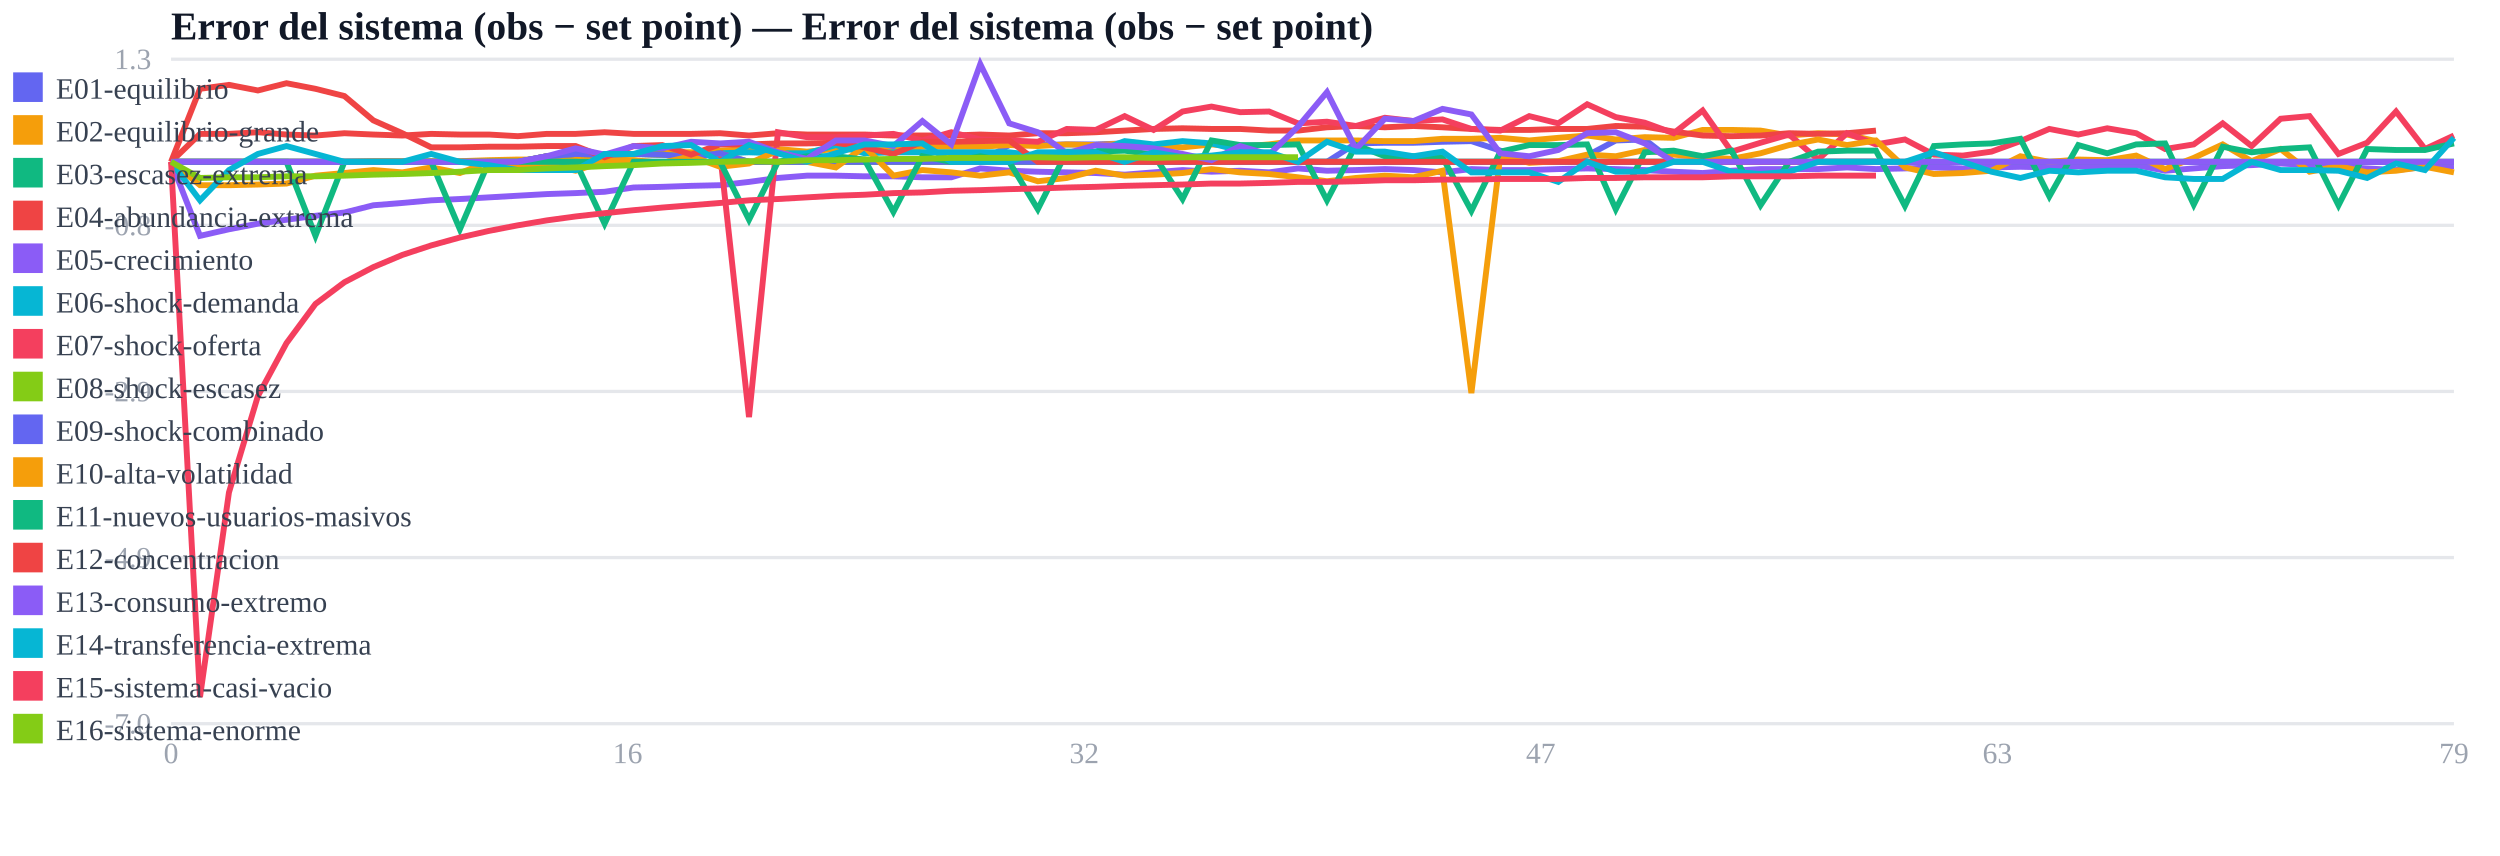
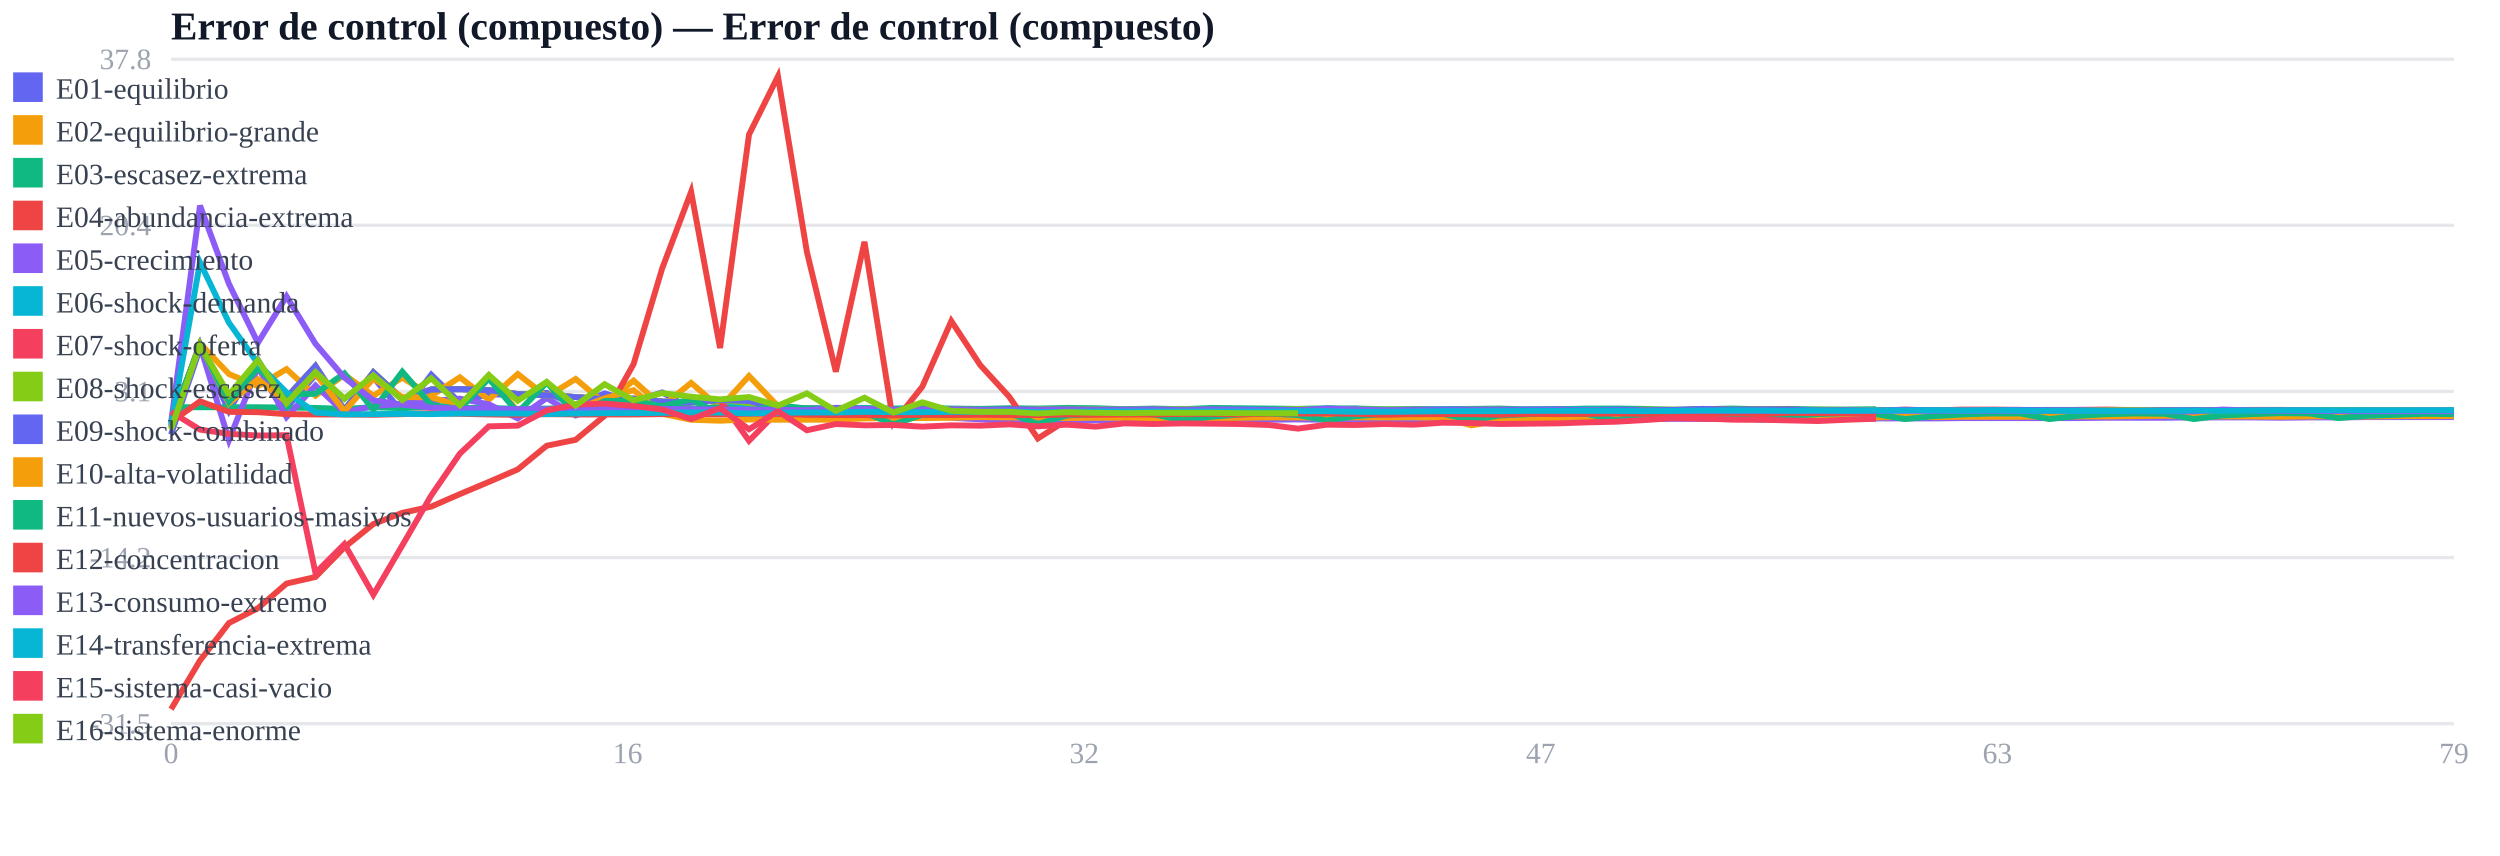
<svg xmlns="http://www.w3.org/2000/svg" width="760" height="260" viewBox="0 0 760 260">
-   <text x="52" y="12" font-size="12" font-weight="bold" fill="#111827">Error del sistema (obs − set point) — Error del sistema (obs − set point)</text>
+   <text x="52" y="12" font-size="12" font-weight="bold" fill="#111827">Error de control (compuesto) — Error de control (compuesto)</text>
  <line x1="52" y1="18.0" x2="746" y2="18.0" stroke="#e5e7eb" stroke-width="1" />
-   <text x="46" y="21.0" font-size="9" fill="#9ca3af" text-anchor="end">1.3</text>
+   <text x="46" y="21.0" font-size="9" fill="#9ca3af" text-anchor="end">37.8</text>
  <line x1="52" y1="68.5" x2="746" y2="68.5" stroke="#e5e7eb" stroke-width="1" />
-   <text x="46" y="71.5" font-size="9" fill="#9ca3af" text-anchor="end">-0.8</text>
+   <text x="46" y="71.5" font-size="9" fill="#9ca3af" text-anchor="end">20.4</text>
  <line x1="52" y1="119.0" x2="746" y2="119.0" stroke="#e5e7eb" stroke-width="1" />
-   <text x="46" y="122.0" font-size="9" fill="#9ca3af" text-anchor="end">-2.9</text>
+   <text x="46" y="122.0" font-size="9" fill="#9ca3af" text-anchor="end">3.1</text>
  <line x1="52" y1="169.5" x2="746" y2="169.5" stroke="#e5e7eb" stroke-width="1" />
-   <text x="46" y="172.5" font-size="9" fill="#9ca3af" text-anchor="end">-4.9</text>
+   <text x="46" y="172.5" font-size="9" fill="#9ca3af" text-anchor="end">-14.2</text>
  <line x1="52" y1="220.0" x2="746" y2="220.0" stroke="#e5e7eb" stroke-width="1" />
-   <text x="46" y="223.0" font-size="9" fill="#9ca3af" text-anchor="end">-7.0</text>
+   <text x="46" y="223.0" font-size="9" fill="#9ca3af" text-anchor="end">-31.5</text>
  <text x="52.0" y="232" font-size="9" fill="#9ca3af" text-anchor="middle">0</text>
  <text x="190.8" y="232" font-size="9" fill="#9ca3af" text-anchor="middle">16</text>
  <text x="329.6" y="232" font-size="9" fill="#9ca3af" text-anchor="middle">32</text>
  <text x="468.4" y="232" font-size="9" fill="#9ca3af" text-anchor="middle">47</text>
  <text x="607.2" y="232" font-size="9" fill="#9ca3af" text-anchor="middle">63</text>
  <text x="746.0" y="232" font-size="9" fill="#9ca3af" text-anchor="middle">79</text>
-   <polyline points="52.0,49.2 60.8,49.2 69.6,49.2 78.4,49.2 87.1,49.2 95.9,49.2 104.7,49.2 113.5,49.2 122.3,49.2 131.1,49.2 139.8,49.2 148.6,49.2 157.4,49.2 166.2,49.2 175.0,49.2 183.8,49.2 192.6,49.2 201.3,49.2 210.1,49.2 218.9,49.2 227.7,49.2 236.5,49.2 245.3,49.2 254.1,49.2 262.8,49.2 271.6,49.2 280.4,49.2 289.2,49.2 298.0,49.2 306.8,44.1 315.5,44.1 324.3,43.9 333.1,43.9 341.9,43.6 350.7,49.2 359.5,49.2 368.3,49.2 377.0,49.2 385.8,49.2 394.6,49.2 403.4,49.2 412.2,43.6 421.0,43.4 429.7,43.4 438.5,43.1 447.3,42.9 456.1,45.8 464.9,49.2 473.7,49.2 482.5,47.3 491.2,42.7 500.0,42.4 508.8,49.2 517.6,49.2 526.4,49.2 535.2,49.2 543.9,49.2 552.7,49.2 561.5,49.2 570.3,49.2" fill="none" stroke="#6366f1" stroke-width="1.8" />
-   <polyline points="52.0,49.2 60.8,49.2 69.6,49.2 78.4,49.2 87.1,49.2 95.9,49.2 104.7,49.2 113.5,49.0 122.3,49.0 131.1,49.0 139.8,49.0 148.6,48.7 157.4,48.5 166.2,48.5 175.0,48.3 183.8,47.5 192.6,47.0 201.3,46.3 210.1,46.3 218.9,45.8 227.7,45.3 236.5,45.3 245.3,46.1 254.1,45.3 262.8,45.6 271.6,45.6 280.4,44.6 289.2,44.6 298.0,44.6 306.8,44.1 315.5,44.4 324.3,43.9 333.1,44.1 341.9,43.6 350.7,44.1 359.5,44.8 368.3,43.9 377.0,44.6 385.8,43.9 394.6,42.7 403.4,42.7 412.2,42.7 421.0,42.9 429.7,42.9 438.5,42.2 447.3,42.2 456.1,41.9 464.9,42.7 473.7,41.9 482.5,41.2 491.2,42.4 500.0,41.7 508.8,41.9 517.6,39.5 526.4,39.5 535.2,39.7 543.9,41.2 552.7,40.5 561.5,40.9 570.3,42.9" fill="none" stroke="#f59e0b" stroke-width="1.8" />
-   <polyline points="52.0,49.2 60.8,49.2 69.6,49.2 78.4,49.2 87.1,49.2 95.9,49.2 104.7,49.2 113.5,49.2 122.3,49.2 131.1,49.2 139.8,49.2 148.6,49.2 157.4,49.2 166.2,49.2 175.0,49.2 183.8,49.2 192.6,49.2 201.3,49.2 210.1,49.2 218.9,49.2 227.7,49.2 236.5,49.2 245.3,49.2 254.1,49.2 262.8,49.2 271.6,49.2 280.4,49.2 289.2,49.2 298.0,49.2 306.8,49.2 315.5,49.2 324.3,49.2 333.1,49.2 341.9,49.2 350.7,49.2 359.5,49.2 368.3,49.2 377.0,49.2 385.8,49.2 394.6,49.2 403.4,49.2 412.2,49.2 421.0,49.2 429.7,49.2 438.5,49.2 447.3,49.2 456.1,49.2 464.9,49.2 473.7,49.2 482.5,49.2 491.2,49.2 500.0,49.2 508.8,49.2 517.6,49.2 526.4,49.2 535.2,49.2 543.9,49.2 552.7,49.2 561.5,49.2 570.3,49.2" fill="none" stroke="#10b981" stroke-width="1.8" />
-   <polyline points="52.0,49.2 60.8,40.7 69.6,40.7 78.4,40.2 87.1,40.9 95.9,41.2 104.7,40.5 113.5,40.9 122.3,41.2 131.1,40.7 139.8,40.9 148.6,40.9 157.4,41.4 166.2,40.7 175.0,40.7 183.8,40.2 192.6,40.7 201.3,40.7 210.1,40.7 218.9,40.5 227.7,41.2 236.5,40.5 245.3,40.9 254.1,40.9 262.8,40.9 271.6,41.2 280.4,41.2 289.2,41.2 298.0,40.9 306.8,41.2 315.5,40.5 324.3,40.5 333.1,40.2 341.9,39.7 350.7,39.2 359.5,39.0 368.3,39.2 377.0,39.2 385.8,39.7 394.6,39.7 403.4,38.7 412.2,38.3 421.0,38.7 429.7,38.3 438.5,38.7 447.3,39.2 456.1,39.5 464.9,39.5 473.7,39.2 482.5,39.2 491.2,38.3 500.0,38.5 508.8,40.0 517.6,41.2 526.4,41.4 535.2,41.2 543.9,40.5 552.7,40.7 561.5,40.5 570.3,39.7" fill="none" stroke="#ef4444" stroke-width="1.8" />
-   <polyline points="52.0,49.2 60.8,71.7 69.6,69.7 78.4,68.0 87.1,66.8 95.9,65.6 104.7,64.6 113.5,62.4 122.3,61.7 131.1,60.9 139.8,60.5 148.6,60.0 157.4,59.5 166.2,59.0 175.0,58.7 183.8,58.3 192.6,57.0 201.3,56.8 210.1,56.5 218.9,56.3 227.7,55.3 236.5,54.1 245.3,53.4 254.1,53.4 262.8,53.6 271.6,53.6 280.4,53.9 289.2,53.9 298.0,51.2 306.8,51.9 315.5,52.2 324.3,52.4 333.1,52.6 341.9,53.1 350.7,52.4 359.5,51.7 368.3,52.2 377.0,51.9 385.8,52.4 394.6,51.2 403.4,51.9 412.2,51.7 421.0,51.4 429.7,51.7 438.5,52.4 447.3,51.4 456.1,51.7 464.9,51.7 473.7,51.4 482.5,51.2 491.2,51.4 500.0,51.7 508.8,52.2 517.6,52.6 526.4,51.9 535.2,51.4 543.9,51.4 552.7,51.4 561.5,50.9 570.3,51.4 579.1,51.2 587.9,50.9 596.7,51.2 605.4,50.9 614.2,50.7 623.0,50.9 631.8,50.5 640.6,50.7 649.4,50.2 658.2,51.9 666.9,51.2 675.7,50.5 684.5,50.2 693.3,49.7 702.1,50.2 710.9,50.7 719.6,51.2 728.4,51.7 737.2,50.7 746.0,50.5" fill="none" stroke="#8b5cf6" stroke-width="1.8" />
-   <polyline points="52.0,49.2 60.8,49.2 69.6,49.2 78.4,49.2 87.1,49.2 95.9,49.2 104.7,49.2 113.5,49.2 122.3,49.2 131.1,49.2 139.8,49.2 148.6,49.2 157.4,49.2 166.2,47.5 175.0,46.8 183.8,47.0 192.6,46.8 201.3,47.0 210.1,47.8 218.9,46.6 227.7,46.3 236.5,46.6 245.3,46.6 254.1,44.1 262.8,46.6 271.6,46.3 280.4,46.3 289.2,46.3 298.0,46.3 306.8,46.3 315.5,47.3 324.3,47.3 333.1,46.1 341.9,42.9 350.7,43.9 359.5,42.9 368.3,43.6 377.0,45.8 385.8,49.2 394.6,49.2 403.4,49.2 412.2,49.2 421.0,49.2 429.7,49.2 438.5,49.2 447.3,49.2 456.1,49.2 464.9,49.2 473.7,49.2 482.5,49.2 491.2,49.2 500.0,49.2 508.8,49.2 517.6,49.2 526.4,49.2 535.2,49.2 543.9,49.2 552.7,49.2 561.5,49.2 570.3,49.2 579.1,49.2 587.9,49.2 596.7,49.2 605.4,49.2 614.2,49.2 623.0,49.2 631.8,49.2 640.6,49.2 649.4,49.2 658.2,49.2 666.9,49.2 675.7,49.2 684.5,49.2 693.3,49.2 702.1,49.2 710.9,49.2 719.6,49.2 728.4,49.2 737.2,49.2 746.0,49.2" fill="none" stroke="#06b6d4" stroke-width="1.8" />
-   <polyline points="52.0,49.2 60.8,49.2 69.6,49.2 78.4,49.2 87.1,49.2 95.9,49.2 104.7,49.2 113.5,49.2 122.3,49.2 131.1,49.2 139.8,49.2 148.6,49.2 157.4,49.2 166.2,47.5 175.0,46.8 183.8,47.0 192.6,46.8 201.3,47.0 210.1,47.8 218.9,46.6 227.7,126.8 236.5,40.2 245.3,41.7 254.1,41.7 262.8,41.2 271.6,40.7 280.4,42.7 289.2,40.2 298.0,42.4 306.8,42.7 315.5,43.1 324.3,39.2 333.1,39.5 341.9,35.3 350.7,39.5 359.5,33.9 368.3,32.4 377.0,34.1 385.8,33.9 394.6,37.5 403.4,37.0 412.2,38.3 421.0,35.8 429.7,36.8 438.5,36.3 447.3,39.2 456.1,39.7 464.9,35.3 473.7,37.5 482.5,31.7 491.2,35.6 500.0,37.3 508.8,40.5 517.6,33.6 526.4,46.1 535.2,43.4 543.9,40.9 552.7,48.5 561.5,40.5 570.3,43.9 579.1,42.4 587.9,47.0 596.7,47.3 605.4,46.1 614.2,42.9 623.0,39.2 631.8,40.9 640.6,39.0 649.4,40.5 658.2,45.3 666.9,43.9 675.7,37.5 684.5,44.4 693.3,36.1 702.1,35.3 710.9,46.8 719.6,43.4 728.4,33.9 737.2,45.3 746.0,41.2" fill="none" stroke="#f43f5e" stroke-width="1.8" />
-   <polyline points="52.0,49.2 60.8,49.2 69.6,49.2 78.4,49.2 87.1,49.2 95.9,49.2 104.7,49.2 113.5,49.2 122.3,49.2 131.1,49.2 139.8,49.2 148.6,49.2 157.4,49.2 166.2,47.5 175.0,46.8 183.8,47.0 192.6,46.8 201.3,47.0 210.1,47.8 218.9,46.6 227.7,49.2 236.5,49.2 245.3,49.2 254.1,49.2 262.8,49.2 271.6,49.2 280.4,49.2 289.2,49.2 298.0,49.2 306.8,49.2 315.5,49.2 324.3,49.2 333.1,49.2 341.9,49.2 350.7,49.2 359.5,49.2 368.3,49.2 377.0,49.2 385.8,49.2 394.6,49.2 403.4,49.2 412.2,49.2 421.0,49.2 429.7,49.2 438.5,49.2 447.3,49.2 456.1,49.2 464.9,49.2 473.7,49.2 482.5,49.2 491.2,49.2 500.0,49.2 508.8,49.2 517.6,49.2 526.4,49.2 535.2,49.2 543.9,49.2 552.7,49.2 561.5,49.2 570.3,49.2 579.1,49.2 587.9,49.2 596.7,49.2 605.4,49.2 614.2,49.2 623.0,49.2 631.8,49.2 640.6,49.2 649.4,49.2 658.2,49.2 666.9,49.2 675.7,49.2 684.5,49.2 693.3,49.2 702.1,49.2 710.9,49.2 719.6,49.2 728.4,49.2 737.2,49.2 746.0,49.2" fill="none" stroke="#84cc16" stroke-width="1.8" />
-   <polyline points="52.0,49.2 60.8,49.2 69.6,49.2 78.4,49.2 87.1,49.2 95.9,49.2 104.7,49.2 113.5,49.2 122.3,49.2 131.1,49.2 139.8,49.2 148.6,49.2 157.4,49.2 166.2,47.5 175.0,46.8 183.8,47.0 192.6,46.8 201.3,47.0 210.1,47.8 218.9,46.6 227.7,49.2 236.5,49.2 245.3,49.2 254.1,49.2 262.8,49.2 271.6,49.2 280.4,49.2 289.2,49.2 298.0,49.2 306.8,49.2 315.5,49.2 324.3,49.2 333.1,49.2 341.9,49.2 350.7,49.2 359.5,49.2 368.3,49.2 377.0,49.2 385.8,49.2 394.6,49.2 403.4,49.2 412.2,49.2 421.0,49.2 429.7,49.2 438.5,49.2 447.3,49.2 456.1,49.2 464.9,49.2 473.7,49.2 482.5,49.2 491.2,49.2 500.0,49.2 508.8,49.2 517.6,49.2 526.4,49.2 535.2,49.2 543.9,49.2 552.7,49.2 561.5,49.2 570.3,49.2 579.1,49.2 587.9,49.2 596.7,49.2 605.4,49.2 614.2,49.2 623.0,49.2 631.8,49.2 640.6,49.2 649.4,49.2 658.2,49.2 666.9,49.2 675.7,49.2 684.5,49.2 693.3,49.2 702.1,49.2 710.9,49.2 719.6,49.2 728.4,49.2 737.2,49.2 746.0,49.2" fill="none" stroke="#6366f1" stroke-width="1.8" />
-   <polyline points="52.0,49.2 60.8,56.3 69.6,56.3 78.4,56.1 87.1,55.8 95.9,53.4 104.7,52.6 113.5,51.7 122.3,52.4 131.1,50.9 139.8,52.6 148.6,49.2 157.4,50.5 166.2,50.0 175.0,51.9 183.8,49.0 192.6,48.7 201.3,49.5 210.1,47.5 218.9,50.7 227.7,49.7 236.5,45.8 245.3,49.2 254.1,50.9 262.8,44.6 271.6,53.4 280.4,51.7 289.2,52.4 298.0,53.4 306.8,52.4 315.5,55.1 324.3,54.1 333.1,51.9 341.9,53.4 350.7,53.1 359.5,52.6 368.3,51.4 377.0,52.4 385.8,52.9 394.6,53.9 403.4,55.1 412.2,54.1 421.0,53.4 429.7,53.9 438.5,51.9 447.3,119.5 456.1,47.3 464.9,49.5 473.7,49.0 482.5,47.0 491.2,47.5 500.0,45.6 508.8,47.0 517.6,47.8 526.4,48.3 535.2,46.6 543.9,44.1 552.7,42.4 561.5,44.1 570.3,42.7 579.1,50.9 587.9,52.9 596.7,52.6 605.4,51.9 614.2,47.5 623.0,49.2 631.8,48.5 640.6,48.7 649.4,47.3 658.2,51.4 666.9,48.0 675.7,43.9 684.5,49.0 693.3,45.3 702.1,52.2 710.9,50.5 719.6,52.4 728.4,51.9 737.2,50.7 746.0,52.4" fill="none" stroke="#f59e0b" stroke-width="1.8" />
-   <polyline points="52.0,49.2 60.8,49.2 69.6,49.2 78.4,49.2 87.1,49.2 95.9,71.7 104.7,49.2 113.5,49.2 122.3,49.2 131.1,49.2 139.8,69.7 148.6,49.2 157.4,49.2 166.2,49.2 175.0,49.2 183.8,68.0 192.6,49.2 201.3,49.2 210.1,49.2 218.9,49.2 227.7,66.8 236.5,49.2 245.3,47.5 254.1,47.5 262.8,48.5 271.6,64.4 280.4,47.5 289.2,49.2 298.0,47.5 306.8,49.2 315.5,63.6 324.3,46.1 333.1,46.1 341.9,45.8 350.7,47.0 359.5,60.5 368.3,42.7 377.0,44.1 385.8,44.1 394.6,43.9 403.4,60.9 412.2,44.1 421.0,47.5 429.7,47.5 438.5,47.8 447.3,64.1 456.1,46.1 464.9,44.1 473.7,44.1 482.5,43.9 491.2,63.6 500.0,46.3 508.8,45.8 517.6,47.5 526.4,45.8 535.2,62.4 543.9,49.2 552.7,46.1 561.5,45.8 570.3,45.8 579.1,62.6 587.9,44.4 596.7,43.9 605.4,43.6 614.2,42.2 623.0,59.7 631.8,44.1 640.6,46.6 649.4,43.9 658.2,43.6 666.9,62.2 675.7,44.6 684.5,46.3 693.3,45.3 702.1,44.8 710.9,62.4 719.6,45.3 728.4,45.6 737.2,45.6 746.0,43.6" fill="none" stroke="#10b981" stroke-width="1.8" />
-   <polyline points="52.0,49.2 60.8,27.0 69.6,25.8 78.4,27.5 87.1,25.3 95.9,27.0 104.7,29.2 113.5,36.6 122.3,40.5 131.1,44.8 139.8,44.8 148.6,44.6 157.4,44.6 166.2,44.4 175.0,44.4 183.8,47.8 192.6,44.4 201.3,44.1 210.1,47.0 218.9,43.9 227.7,43.9 236.5,43.6 245.3,43.6 254.1,43.4 262.8,44.8 271.6,46.8 280.4,43.1 289.2,43.1 298.0,42.9 306.8,42.7 315.5,49.2 324.3,49.2 333.1,49.2 341.9,49.2 350.7,49.2 359.5,49.2 368.3,49.2 377.0,49.2 385.8,49.2 394.6,49.2 403.4,49.2 412.2,49.2 421.0,49.2 429.7,49.2 438.5,49.2 447.3,49.2 456.1,49.2 464.9,49.2 473.7,49.2 482.5,49.2 491.2,49.2 500.0,49.2 508.8,49.2 517.6,49.2 526.4,49.2 535.2,49.2 543.9,49.2 552.7,49.2 561.5,49.2 570.3,49.2" fill="none" stroke="#ef4444" stroke-width="1.8" />
-   <polyline points="52.0,49.2 60.8,49.2 69.6,49.2 78.4,49.2 87.1,49.2 95.9,49.2 104.7,49.2 113.5,49.2 122.3,49.2 131.1,49.2 139.8,49.2 148.6,49.2 157.4,49.2 166.2,47.5 175.0,45.1 183.8,47.0 192.6,44.4 201.3,45.1 210.1,43.1 218.9,43.6 227.7,43.1 236.5,46.3 245.3,48.3 254.1,42.7 262.8,42.7 271.6,44.4 280.4,36.8 289.2,43.9 298.0,19.5 306.8,37.5 315.5,40.2 324.3,46.6 333.1,44.1 341.9,44.4 350.7,45.1 359.5,46.8 368.3,48.7 377.0,44.4 385.8,47.0 394.6,38.5 403.4,28.0 412.2,45.3 421.0,36.1 429.7,36.8 438.5,33.1 447.3,34.8 456.1,46.6 464.9,47.5 473.7,45.6 482.5,40.5 491.2,40.2 500.0,43.6 508.8,49.2 517.6,49.2 526.4,49.2 535.2,49.2 543.9,49.2 552.7,49.2 561.5,49.2 570.3,49.2 579.1,49.2 587.9,49.2 596.7,49.2 605.4,49.2 614.2,49.2 623.0,49.2 631.8,49.2 640.6,49.2 649.4,49.2 658.2,49.2 666.9,49.2 675.7,49.2 684.5,49.2 693.3,49.2 702.1,49.2 710.9,49.2 719.6,49.2 728.4,49.2 737.2,49.2 746.0,49.2" fill="none" stroke="#8b5cf6" stroke-width="1.8" />
-   <polyline points="52.0,49.2 60.8,60.9 69.6,51.7 78.4,46.8 87.1,44.4 95.9,46.8 104.7,49.2 113.5,49.2 122.3,49.2 131.1,46.8 139.8,49.2 148.6,50.2 157.4,51.7 166.2,51.7 175.0,51.7 183.8,46.8 192.6,46.8 201.3,44.4 210.1,44.1 218.9,49.2 227.7,44.1 236.5,46.6 245.3,49.2 254.1,46.6 262.8,43.9 271.6,43.9 280.4,43.6 289.2,49.2 298.0,49.2 306.8,49.2 315.5,46.3 324.3,46.3 333.1,46.3 341.9,49.2 350.7,46.3 359.5,47.8 368.3,47.3 377.0,46.3 385.8,46.3 394.6,49.2 403.4,43.1 412.2,46.1 421.0,46.1 429.7,47.5 438.5,46.1 447.3,52.4 456.1,52.4 464.9,52.4 473.7,55.3 482.5,49.2 491.2,52.2 500.0,52.2 508.8,49.2 517.6,49.2 526.4,52.2 535.2,52.9 543.9,52.2 552.7,49.2 561.5,49.2 570.3,49.2 579.1,49.2 587.9,46.3 596.7,49.2 605.4,52.2 614.2,54.1 623.0,51.9 631.8,52.4 640.6,51.9 649.4,51.9 658.2,53.9 666.9,54.4 675.7,54.4 684.5,49.2 693.3,51.7 702.1,51.7 710.9,51.9 719.6,54.1 728.4,49.7 737.2,51.7 746.0,41.9" fill="none" stroke="#06b6d4" stroke-width="1.8" />
-   <polyline points="52.0,49.2 60.8,211.9 69.6,149.7 78.4,120.4 87.1,104.3 95.9,92.4 104.7,85.8 113.5,81.2 122.3,77.5 131.1,74.6 139.8,72.2 148.6,70.2 157.4,68.5 166.2,67.0 175.0,65.8 183.8,64.8 192.6,63.9 201.3,63.1 210.1,62.4 218.9,61.7 227.7,60.9 236.5,60.5 245.3,60.0 254.1,59.5 262.8,59.2 271.6,58.7 280.4,58.5 289.2,58.0 298.0,57.8 306.8,57.5 315.5,57.3 324.3,57.0 333.1,56.8 341.9,56.5 350.7,56.3 359.5,56.1 368.3,55.8 377.0,55.8 385.8,55.6 394.6,55.3 403.4,55.3 412.2,55.1 421.0,54.8 429.7,54.8 438.5,54.6 447.3,54.6 456.1,54.4 464.9,54.4 473.7,54.4 482.5,54.1 491.2,54.1 500.0,53.9 508.8,53.9 517.6,53.9 526.4,53.6 535.2,53.6 543.9,53.6 552.7,53.4 561.5,53.4 570.3,53.4" fill="none" stroke="#f43f5e" stroke-width="1.8" />
-   <polyline points="52.0,49.2 60.8,54.1 69.6,53.9 78.4,53.9 87.1,53.6 95.9,53.6 104.7,53.4 113.5,53.1 122.3,52.9 131.1,52.6 139.8,52.2 148.6,51.7 157.4,51.7 166.2,51.2 175.0,50.9 183.8,50.5 192.6,50.2 201.3,49.7 210.1,49.5 218.9,49.2 227.7,49.0 236.5,49.2 245.3,48.7 254.1,48.7 262.8,48.5 271.6,48.3 280.4,48.3 289.2,48.0 298.0,48.0 306.8,48.0 315.5,47.8 324.3,48.0 333.1,47.8 341.9,47.8 350.7,48.0 359.5,47.8 368.3,47.8 377.0,47.8 385.8,47.8 394.6,47.8" fill="none" stroke="#84cc16" stroke-width="1.8" />
+   <polyline points="52.0,132.1 60.8,105.9 69.6,124.9 78.4,109.4 87.1,124.0 95.9,114.0 104.7,121.2 113.5,114.7 122.3,125.4 131.1,113.9 139.8,122.4 148.6,119.8 157.4,120.2 166.2,119.4 175.0,123.1 183.8,119.6 192.6,122.1 201.3,119.3 210.1,124.3 218.9,123.8 227.7,124.2 236.5,125.1 245.3,124.6 254.1,124.8 262.8,125.0 271.6,124.8 280.4,125.6 289.2,124.7 298.0,124.7 306.8,124.9 315.5,124.7 324.3,124.8 333.1,124.6 341.9,124.5 350.7,124.4 359.5,124.3 368.3,124.8 377.0,124.9 385.8,125.2 394.6,124.5 403.4,124.5 412.2,124.2 421.0,124.8 429.7,124.3 438.5,124.6 447.3,124.6 456.1,124.8 464.9,124.4 473.7,124.5 482.5,124.4 491.2,124.7 500.0,124.7 508.8,124.7 517.6,124.7 526.4,124.5 535.2,124.7 543.9,124.7 552.7,124.9 561.5,124.6 570.3,124.7" fill="none" stroke="#6366f1" stroke-width="1.8" />
+   <polyline points="52.0,129.8 60.8,104.4 69.6,113.7 78.4,117.4 87.1,112.2 95.9,120.3 104.7,113.9 113.5,120.3 122.3,114.8 131.1,120.3 139.8,114.7 148.6,121.5 157.4,113.7 166.2,120.6 175.0,115.2 183.8,122.6 192.6,115.7 201.3,123.5 210.1,116.4 218.9,124.0 227.7,114.3 236.5,123.5 245.3,125.8 254.1,125.5 262.8,124.4 271.6,124.6 280.4,124.9 289.2,124.9 298.0,124.5 306.8,124.8 315.5,124.5 324.3,124.6 333.1,124.6 341.9,124.7 350.7,124.7 359.5,124.7 368.3,124.7 377.0,124.7 385.8,124.7 394.6,124.7 403.4,124.7 412.2,124.7 421.0,124.8 429.7,124.8 438.5,124.8 447.3,124.7 456.1,124.7 464.9,124.7 473.7,124.7 482.5,124.7 491.2,124.7 500.0,124.8 508.8,124.8 517.6,124.7 526.4,124.7 535.2,124.7 543.9,124.7 552.7,124.8 561.5,124.8 570.3,124.8" fill="none" stroke="#f59e0b" stroke-width="1.8" />
+   <polyline points="52.0,123.8 60.8,123.8 69.6,123.8 78.4,123.8 87.1,123.9 95.9,124.0 104.7,124.3 113.5,123.8 122.3,124.1 131.1,123.7 139.8,124.0 148.6,124.0 157.4,124.3 166.2,124.2 175.0,124.0 183.8,123.8 192.6,124.5 201.3,123.7 210.1,124.2 218.9,123.8 227.7,124.2 236.5,124.1 245.3,124.1 254.1,124.0 262.8,124.0 271.6,124.2 280.4,124.0 289.2,124.2 298.0,124.3 306.8,124.1 315.5,124.2 324.3,124.0 333.1,124.1 341.9,124.4 350.7,124.2 359.5,124.4 368.3,124.0 377.0,124.1 385.8,124.2 394.6,124.3 403.4,124.1 412.2,124.2 421.0,124.4 429.7,124.4 438.5,124.4 447.3,124.3 456.1,124.2 464.9,124.5 473.7,124.4 482.5,124.2 491.2,124.2 500.0,124.3 508.8,124.6 517.6,124.4 526.4,124.2 535.2,124.4 543.9,124.3 552.7,124.5 561.5,124.5 570.3,124.4" fill="none" stroke="#10b981" stroke-width="1.8" />
+   <polyline points="52.0,215.6 60.8,200.8 69.6,189.4 78.4,184.9 87.1,177.4 95.9,175.4 104.7,166.4 113.5,159.3 122.3,155.9 131.1,154.0 139.8,150.2 148.6,146.5 157.4,142.7 166.2,135.5 175.0,133.7 183.8,126.4 192.6,110.7 201.3,81.6 210.1,58.3 218.9,105.8 227.7,40.9 236.5,23.2 245.3,76.6 254.1,113.0 262.8,73.5 271.6,128.6 280.4,117.5 289.2,97.6 298.0,111.0 306.8,120.6 315.5,133.3 324.3,127.7 333.1,124.9 341.9,127.2 350.7,127.7 359.5,127.5 368.3,127.3 377.0,127.4 385.8,127.3 394.6,127.4 403.4,127.4 412.2,127.3 421.0,127.4 429.7,127.5 438.5,127.4 447.3,127.2 456.1,127.3 464.9,127.1 473.7,127.0 482.5,127.0 491.2,127.0 500.0,127.1 508.8,127.2 517.6,127.2 526.4,127.5 535.2,127.5 543.9,127.4 552.7,127.5 561.5,127.2 570.3,127.2" fill="none" stroke="#ef4444" stroke-width="1.8" />
+   <polyline points="52.0,130.0 60.8,105.1 69.6,133.8 78.4,111.6 87.1,126.8 95.9,117.2 104.7,125.4 113.5,123.4 122.3,122.9 131.1,121.9 139.8,121.2 148.6,122.9 157.4,127.2 166.2,121.0 175.0,126.3 183.8,123.1 192.6,125.5 201.3,124.5 210.1,125.5 218.9,124.5 227.7,125.6 236.5,125.4 245.3,126.5 254.1,124.6 262.8,126.9 271.6,126.3 280.4,126.0 289.2,127.0 298.0,127.5 306.8,127.9 315.5,127.9 324.3,127.7 333.1,127.8 341.9,127.8 350.7,127.7 359.5,127.7 368.3,127.6 377.0,127.6 385.8,127.6 394.6,127.5 403.4,127.6 412.2,127.7 421.0,127.5 429.7,127.5 438.5,127.5 447.3,127.5 456.1,127.5 464.9,127.4 473.7,127.4 482.5,127.3 491.2,127.4 500.0,127.4 508.8,127.3 517.6,127.3 526.4,127.3 535.2,127.3 543.9,127.3 552.7,127.2 561.5,127.2 570.3,127.2 579.1,127.2 587.9,127.2 596.7,127.1 605.4,127.1 614.2,127.1 623.0,127.1 631.8,127.1 640.6,127.0 649.4,127.0 658.2,127.0 666.9,126.9 675.7,126.9 684.5,126.9 693.3,127.0 702.1,126.9 710.9,126.9 719.6,126.8 728.4,126.8 737.2,126.8 746.0,126.8" fill="none" stroke="#8b5cf6" stroke-width="1.8" />
+   <polyline points="52.0,128.5 60.8,104.8 69.6,122.1 78.4,111.8 87.1,120.9 95.9,111.3 104.7,124.7 113.5,113.2 122.3,121.3 131.1,118.4 139.8,118.3 148.6,118.6 157.4,119.8 166.2,120.2 175.0,120.7 183.8,121.4 192.6,121.2 201.3,122.1 210.1,122.3 218.9,121.6 227.7,123.5 236.5,126.0 245.3,124.9 254.1,125.5 262.8,125.2 271.6,125.3 280.4,125.1 289.2,125.0 298.0,124.7 306.8,124.7 315.5,124.7 324.3,124.7 333.1,124.5 341.9,125.0 350.7,124.6 359.5,124.6 368.3,124.4 377.0,124.5 385.8,124.6 394.6,124.8 403.4,124.2 412.2,124.5 421.0,124.7 429.7,124.8 438.5,124.5 447.3,124.5 456.1,124.5 464.9,124.6 473.7,124.6 482.5,124.4 491.2,124.6 500.0,124.7 508.8,124.7 517.6,124.8 526.4,124.5 535.2,124.7 543.9,124.5 552.7,124.6 561.5,124.8 570.3,124.8 579.1,124.7 587.9,124.8 596.7,124.8 605.4,124.8 614.2,124.7 623.0,124.6 631.8,124.6 640.6,124.7 649.4,124.8 658.2,124.8 666.9,124.7 675.7,124.8 684.5,124.8 693.3,124.9 702.1,124.8 710.9,124.8 719.6,124.7 728.4,124.9 737.2,124.7 746.0,124.7" fill="none" stroke="#06b6d4" stroke-width="1.8" />
+   <polyline points="52.0,128.5 60.8,104.8 69.6,122.1 78.4,111.8 87.1,120.9 95.9,111.3 104.7,124.7 113.5,113.2 122.3,121.3 131.1,118.4 139.8,118.3 148.6,118.6 157.4,119.8 166.2,120.2 175.0,120.7 183.8,121.4 192.6,121.2 201.3,122.1 210.1,122.3 218.9,121.6 227.7,134.0 236.5,125.0 245.3,126.6 254.1,126.3 262.8,126.6 271.6,125.6 280.4,125.6 289.2,125.8 298.0,125.6 306.8,125.7 315.5,125.5 324.3,125.3 333.1,124.8 341.9,125.1 350.7,124.8 359.5,125.1 368.3,124.7 377.0,124.8 385.8,124.6 394.6,125.1 403.4,124.7 412.2,124.9 421.0,124.7 429.7,124.7 438.5,124.8 447.3,124.9 456.1,124.7 464.9,124.8 473.7,124.6 482.5,124.7 491.2,124.7 500.0,124.6 508.8,124.8 517.6,124.3 526.4,124.6 535.2,124.5 543.9,124.5 552.7,124.7 561.5,124.7 570.3,124.9 579.1,124.5 587.9,124.8 596.7,124.5 605.4,124.5 614.2,124.6 623.0,124.8 631.8,124.6 640.6,124.5 649.4,124.7 658.2,124.7 666.9,124.7 675.7,124.7 684.5,124.6 693.3,124.6 702.1,124.7 710.9,124.8 719.6,124.7 728.4,124.7 737.2,124.8 746.0,124.8" fill="none" stroke="#f43f5e" stroke-width="1.8" />
+   <polyline points="52.0,128.5 60.8,104.8 69.6,122.1 78.4,111.8 87.1,120.9 95.9,111.3 104.7,124.7 113.5,113.2 122.3,121.3 131.1,118.4 139.8,118.3 148.6,118.6 157.4,119.8 166.2,120.2 175.0,120.7 183.8,121.4 192.6,121.2 201.3,122.1 210.1,122.3 218.9,121.6 227.7,122.5 236.5,124.2 245.3,124.2 254.1,124.5 262.8,124.5 271.6,124.7 280.4,124.6 289.2,124.5 298.0,124.6 306.8,124.6 315.5,124.4 324.3,124.3 333.1,124.4 341.9,124.5 350.7,124.4 359.5,124.4 368.3,124.5 377.0,124.6 385.8,124.7 394.6,124.3 403.4,124.7 412.2,124.5 421.0,124.5 429.7,124.5 438.5,124.7 447.3,124.5 456.1,124.5 464.9,124.7 473.7,124.7 482.5,124.8 491.2,124.8 500.0,124.5 508.8,124.5 517.6,124.7 526.4,124.6 535.2,124.6 543.9,124.7 552.7,124.5 561.5,124.6 570.3,124.6 579.1,124.8 587.9,124.7 596.7,124.8 605.4,124.7 614.2,124.7 623.0,124.9 631.8,124.7 640.6,124.7 649.4,124.7 658.2,124.7 666.9,124.9 675.7,124.8 684.5,124.8 693.3,124.9 702.1,124.7 710.9,124.7 719.6,124.7 728.4,124.8 737.2,124.9 746.0,124.9" fill="none" stroke="#84cc16" stroke-width="1.8" />
+   <polyline points="52.0,128.5 60.8,104.8 69.6,122.1 78.4,111.8 87.1,120.9 95.9,111.3 104.7,124.7 113.5,113.2 122.3,121.3 131.1,118.4 139.8,118.3 148.6,118.6 157.4,119.8 166.2,120.2 175.0,120.7 183.8,121.4 192.6,121.2 201.3,122.1 210.1,122.3 218.9,121.6 227.7,121.9 236.5,124.2 245.3,124.2 254.1,124.3 262.8,124.5 271.6,124.7 280.4,124.5 289.2,124.5 298.0,124.6 306.8,124.4 315.5,124.5 324.3,124.4 333.1,124.5 341.9,124.5 350.7,124.4 359.5,124.6 368.3,124.4 377.0,124.5 385.8,124.6 394.6,124.6 403.4,124.5 412.2,124.6 421.0,124.8 429.7,124.6 438.5,124.5 447.3,124.5 456.1,124.5 464.9,124.6 473.7,124.4 482.5,124.8 491.2,124.5 500.0,124.7 508.8,124.6 517.6,124.3 526.4,124.6 535.2,124.5 543.9,124.6 552.7,124.7 561.5,124.7 570.3,124.8 579.1,124.6 587.9,124.7 596.7,124.8 605.4,124.7 614.2,124.6 623.0,124.7 631.8,124.7 640.6,124.9 649.4,124.9 658.2,124.7 666.9,124.7 675.7,124.8 684.5,124.8 693.3,124.8 702.1,124.8 710.9,124.9 719.6,124.8 728.4,124.9 737.2,124.9 746.0,124.9" fill="none" stroke="#6366f1" stroke-width="1.8" />
+   <polyline points="52.0,129.0 60.8,104.8 69.6,122.6 78.4,115.3 87.1,122.2 95.9,113.6 104.7,125.0 113.5,115.1 122.3,120.7 131.1,120.8 139.8,123.3 148.6,114.2 157.4,125.1 166.2,124.6 175.0,124.4 183.8,121.1 192.6,118.6 201.3,125.8 210.1,127.6 218.9,127.9 227.7,127.5 236.5,127.6 245.3,127.6 254.1,127.6 262.8,127.2 271.6,127.1 280.4,127.1 289.2,127.0 298.0,126.8 306.8,126.9 315.5,127.0 324.3,127.1 333.1,127.0 341.9,127.0 350.7,127.1 359.5,127.0 368.3,127.1 377.0,127.0 385.8,126.9 394.6,126.9 403.4,127.0 412.2,126.9 421.0,126.9 429.7,126.9 438.5,127.0 447.3,129.3 456.1,127.8 464.9,127.2 473.7,127.1 482.5,127.0 491.2,126.8 500.0,126.9 508.8,126.9 517.6,126.8 526.4,126.8 535.2,126.8 543.9,126.8 552.7,126.9 561.5,126.9 570.3,126.9 579.1,126.7 587.9,126.8 596.7,126.7 605.4,126.7 614.2,126.7 623.0,126.6 631.8,126.6 640.6,126.6 649.4,126.5 658.2,126.4 666.9,126.5 675.7,126.6 684.5,126.6 693.3,126.7 702.1,126.6 710.9,126.5 719.6,126.6 728.4,126.5 737.2,126.5 746.0,126.5" fill="none" stroke="#f59e0b" stroke-width="1.8" />
+   <polyline points="52.0,128.5 60.8,104.8 69.6,122.1 78.4,111.8 87.1,120.0 95.9,119.7 104.7,113.5 113.5,124.6 122.3,113.0 131.1,123.1 139.8,124.3 148.6,115.1 157.4,125.4 166.2,116.3 175.0,126.0 183.8,121.9 192.6,121.8 201.3,123.5 210.1,121.4 218.9,125.9 227.7,124.8 236.5,123.2 245.3,124.2 254.1,124.5 262.8,125.4 271.6,129.0 280.4,126.1 289.2,125.8 298.0,125.5 306.8,125.6 315.5,128.9 324.3,126.3 333.1,125.9 341.9,125.6 350.7,126.0 359.5,127.7 368.3,126.7 377.0,126.0 385.8,125.7 394.6,126.2 403.4,127.8 412.2,126.5 421.0,125.9 429.7,125.8 438.5,125.8 447.3,127.7 456.1,126.3 464.9,125.9 473.7,125.7 482.5,125.9 491.2,127.7 500.0,126.6 508.8,125.9 517.6,125.6 526.4,125.9 535.2,127.6 543.9,126.4 552.7,125.9 561.5,125.6 570.3,125.9 579.1,127.4 587.9,126.5 596.7,126.0 605.4,125.7 614.2,125.7 623.0,127.4 631.8,126.4 640.6,125.9 649.4,125.7 658.2,125.8 666.9,127.4 675.7,126.3 684.5,125.9 693.3,125.6 702.1,125.7 710.9,127.1 719.6,126.4 728.4,126.1 737.2,125.8 746.0,125.9" fill="none" stroke="#10b981" stroke-width="1.8" />
+   <polyline points="52.0,128.3 60.8,122.0 69.6,125.2 78.4,125.3 87.1,125.9 95.9,126.0 104.7,126.0 113.5,126.1 122.3,125.9 131.1,125.6 139.8,125.8 148.6,126.0 157.4,126.1 166.2,125.9 175.0,126.0 183.8,126.0 192.6,126.0 201.3,125.9 210.1,125.8 218.9,126.0 227.7,125.8 236.5,125.8 245.3,126.1 254.1,126.2 262.8,126.2 271.6,126.3 280.4,126.1 289.2,126.2 298.0,126.1 306.8,126.2 315.5,126.2 324.3,126.0 333.1,126.1 341.9,126.0 350.7,126.0 359.5,125.8 368.3,125.8 377.0,126.0 385.8,125.7 394.6,125.7 403.4,125.7 412.2,125.8 421.0,126.1 429.7,125.9 438.5,125.9 447.3,125.9 456.1,126.1 464.9,125.8 473.7,125.9 482.5,125.8 491.2,125.7 500.0,125.8 508.8,125.8 517.6,125.7 526.4,125.5 535.2,125.9 543.9,125.5 552.7,125.6 561.5,125.6 570.3,125.8" fill="none" stroke="#ef4444" stroke-width="1.8" />
+   <polyline points="52.0,128.5 60.8,62.5 69.6,86.3 78.4,104.2 87.1,90.1 95.9,104.5 104.7,114.8 113.5,121.7 122.3,123.0 131.1,123.9 139.8,124.2 148.6,124.3 157.4,124.4 166.2,124.4 175.0,124.5 183.8,124.6 192.6,124.0 201.3,124.3 210.1,124.4 218.9,124.5 227.7,124.5 236.5,124.6 245.3,124.7 254.1,124.0 262.8,124.3 271.6,124.5 280.4,124.5 289.2,124.5 298.0,124.6 306.8,124.7 315.5,124.7 324.3,124.7 333.1,124.7 341.9,124.7 350.7,124.7 359.5,124.7 368.3,124.7 377.0,124.7 385.8,124.7 394.6,124.8 403.4,124.2 412.2,124.5 421.0,124.7 429.7,124.7 438.5,124.7 447.3,124.7 456.1,124.7 464.9,124.7 473.7,124.7 482.5,124.7 491.2,124.8 500.0,124.9 508.8,124.9 517.6,124.9 526.4,124.9 535.2,124.9 543.9,124.9 552.7,124.9 561.5,124.9 570.3,124.9 579.1,124.9 587.9,124.9 596.7,124.9 605.4,124.9 614.2,124.9 623.0,124.9 631.8,124.9 640.6,124.9 649.4,125.0 658.2,125.0 666.9,125.1 675.7,124.5 684.5,124.8 693.3,124.9 702.1,124.9 710.9,125.0 719.6,125.0 728.4,125.0 737.2,125.0 746.0,125.0" fill="none" stroke="#8b5cf6" stroke-width="1.8" />
+   <polyline points="52.0,129.3 60.8,79.8 69.6,98.1 78.4,110.5 87.1,119.3 95.9,125.4 104.7,126.0 113.5,125.9 122.3,125.8 131.1,125.9 139.8,125.7 148.6,125.7 157.4,125.7 166.2,125.9 175.0,125.7 183.8,125.6 192.6,125.6 201.3,125.5 210.1,125.4 218.9,125.4 227.7,125.7 236.5,125.5 245.3,125.4 254.1,125.4 262.8,125.2 271.6,125.3 280.4,125.3 289.2,125.2 298.0,125.2 306.8,125.1 315.5,125.3 324.3,125.2 333.1,125.1 341.9,125.1 350.7,125.1 359.5,125.1 368.3,125.1 377.0,125.1 385.8,125.1 394.6,125.0 403.4,125.0 412.2,125.2 421.0,125.2 429.7,125.1 438.5,125.0 447.3,125.0 456.1,125.0 464.9,124.9 473.7,124.9 482.5,124.9 491.2,124.9 500.0,125.0 508.8,124.9 517.6,124.8 526.4,124.8 535.2,124.8 543.9,124.9 552.7,124.8 561.5,124.9 570.3,124.8 579.1,124.8 587.9,124.7 596.7,124.8 605.4,124.7 614.2,124.8 623.0,124.9 631.8,124.9 640.6,124.9 649.4,124.9 658.2,124.9 666.9,124.8 675.7,124.9 684.5,124.8 693.3,124.7 702.1,124.7 710.9,124.7 719.6,124.7 728.4,124.7 737.2,124.7 746.0,124.7" fill="none" stroke="#06b6d4" stroke-width="1.8" />
+   <polyline points="52.0,125.2 60.8,130.6 69.6,131.9 78.4,132.4 87.1,132.3 95.9,174.2 104.7,165.4 113.5,180.8 122.3,165.8 131.1,150.6 139.8,137.9 148.6,129.6 157.4,129.4 166.2,124.8 175.0,123.0 183.8,122.7 192.6,123.4 201.3,124.5 210.1,127.4 218.9,124.1 227.7,130.5 236.5,125.0 245.3,130.8 254.1,128.9 262.8,129.3 271.6,129.2 280.4,129.7 289.2,129.3 298.0,129.4 306.8,129.0 315.5,129.6 324.3,129.1 333.1,129.7 341.9,128.7 350.7,128.9 359.5,128.7 368.3,128.8 377.0,128.9 385.8,129.2 394.6,130.3 403.4,129.1 412.2,129.2 421.0,128.9 429.7,129.1 438.5,128.5 447.3,128.6 456.1,128.9 464.9,128.8 473.7,128.7 482.5,128.4 491.2,128.2 500.0,127.7 508.8,127.1 517.6,127.3 526.4,127.5 535.2,127.6 543.9,127.8 552.7,128.0 561.5,127.6 570.3,127.3" fill="none" stroke="#f43f5e" stroke-width="1.8" />
+   <polyline points="52.0,130.5 60.8,104.8 69.6,120.0 78.4,109.5 87.1,122.6 95.9,113.1 104.7,121.2 113.5,114.1 122.3,121.6 131.1,115.0 139.8,123.2 148.6,114.0 157.4,121.8 166.2,116.1 175.0,123.3 183.8,116.8 192.6,121.7 201.3,119.5 210.1,120.6 218.9,121.4 227.7,120.7 236.5,123.3 245.3,119.6 254.1,124.9 262.8,120.9 271.6,125.4 280.4,122.3 289.2,124.9 298.0,125.2 306.8,125.2 315.5,125.7 324.3,125.3 333.1,125.5 341.9,125.6 350.7,125.5 359.5,125.5 368.3,125.5 377.0,125.6 385.8,125.6 394.6,125.6" fill="none" stroke="#84cc16" stroke-width="1.8" />
  <rect x="4" y="22" width="9" height="9" fill="#6366f1" />
  <text x="17" y="30" font-size="9" fill="#374151">E01-equilibrio</text>
  <rect x="4" y="35" width="9" height="9" fill="#f59e0b" />
  <text x="17" y="43" font-size="9" fill="#374151">E02-equilibrio-grande</text>
  <rect x="4" y="48" width="9" height="9" fill="#10b981" />
  <text x="17" y="56" font-size="9" fill="#374151">E03-escasez-extrema</text>
  <rect x="4" y="61" width="9" height="9" fill="#ef4444" />
  <text x="17" y="69" font-size="9" fill="#374151">E04-abundancia-extrema</text>
  <rect x="4" y="74" width="9" height="9" fill="#8b5cf6" />
  <text x="17" y="82" font-size="9" fill="#374151">E05-crecimiento</text>
  <rect x="4" y="87" width="9" height="9" fill="#06b6d4" />
  <text x="17" y="95" font-size="9" fill="#374151">E06-shock-demanda</text>
  <rect x="4" y="100" width="9" height="9" fill="#f43f5e" />
  <text x="17" y="108" font-size="9" fill="#374151">E07-shock-oferta</text>
  <rect x="4" y="113" width="9" height="9" fill="#84cc16" />
  <text x="17" y="121" font-size="9" fill="#374151">E08-shock-escasez</text>
  <rect x="4" y="126" width="9" height="9" fill="#6366f1" />
  <text x="17" y="134" font-size="9" fill="#374151">E09-shock-combinado</text>
  <rect x="4" y="139" width="9" height="9" fill="#f59e0b" />
  <text x="17" y="147" font-size="9" fill="#374151">E10-alta-volatilidad</text>
  <rect x="4" y="152" width="9" height="9" fill="#10b981" />
  <text x="17" y="160" font-size="9" fill="#374151">E11-nuevos-usuarios-masivos</text>
  <rect x="4" y="165" width="9" height="9" fill="#ef4444" />
  <text x="17" y="173" font-size="9" fill="#374151">E12-concentracion</text>
  <rect x="4" y="178" width="9" height="9" fill="#8b5cf6" />
  <text x="17" y="186" font-size="9" fill="#374151">E13-consumo-extremo</text>
  <rect x="4" y="191" width="9" height="9" fill="#06b6d4" />
  <text x="17" y="199" font-size="9" fill="#374151">E14-transferencia-extrema</text>
  <rect x="4" y="204" width="9" height="9" fill="#f43f5e" />
  <text x="17" y="212" font-size="9" fill="#374151">E15-sistema-casi-vacio</text>
  <rect x="4" y="217" width="9" height="9" fill="#84cc16" />
  <text x="17" y="225" font-size="9" fill="#374151">E16-sistema-enorme</text>
</svg>
